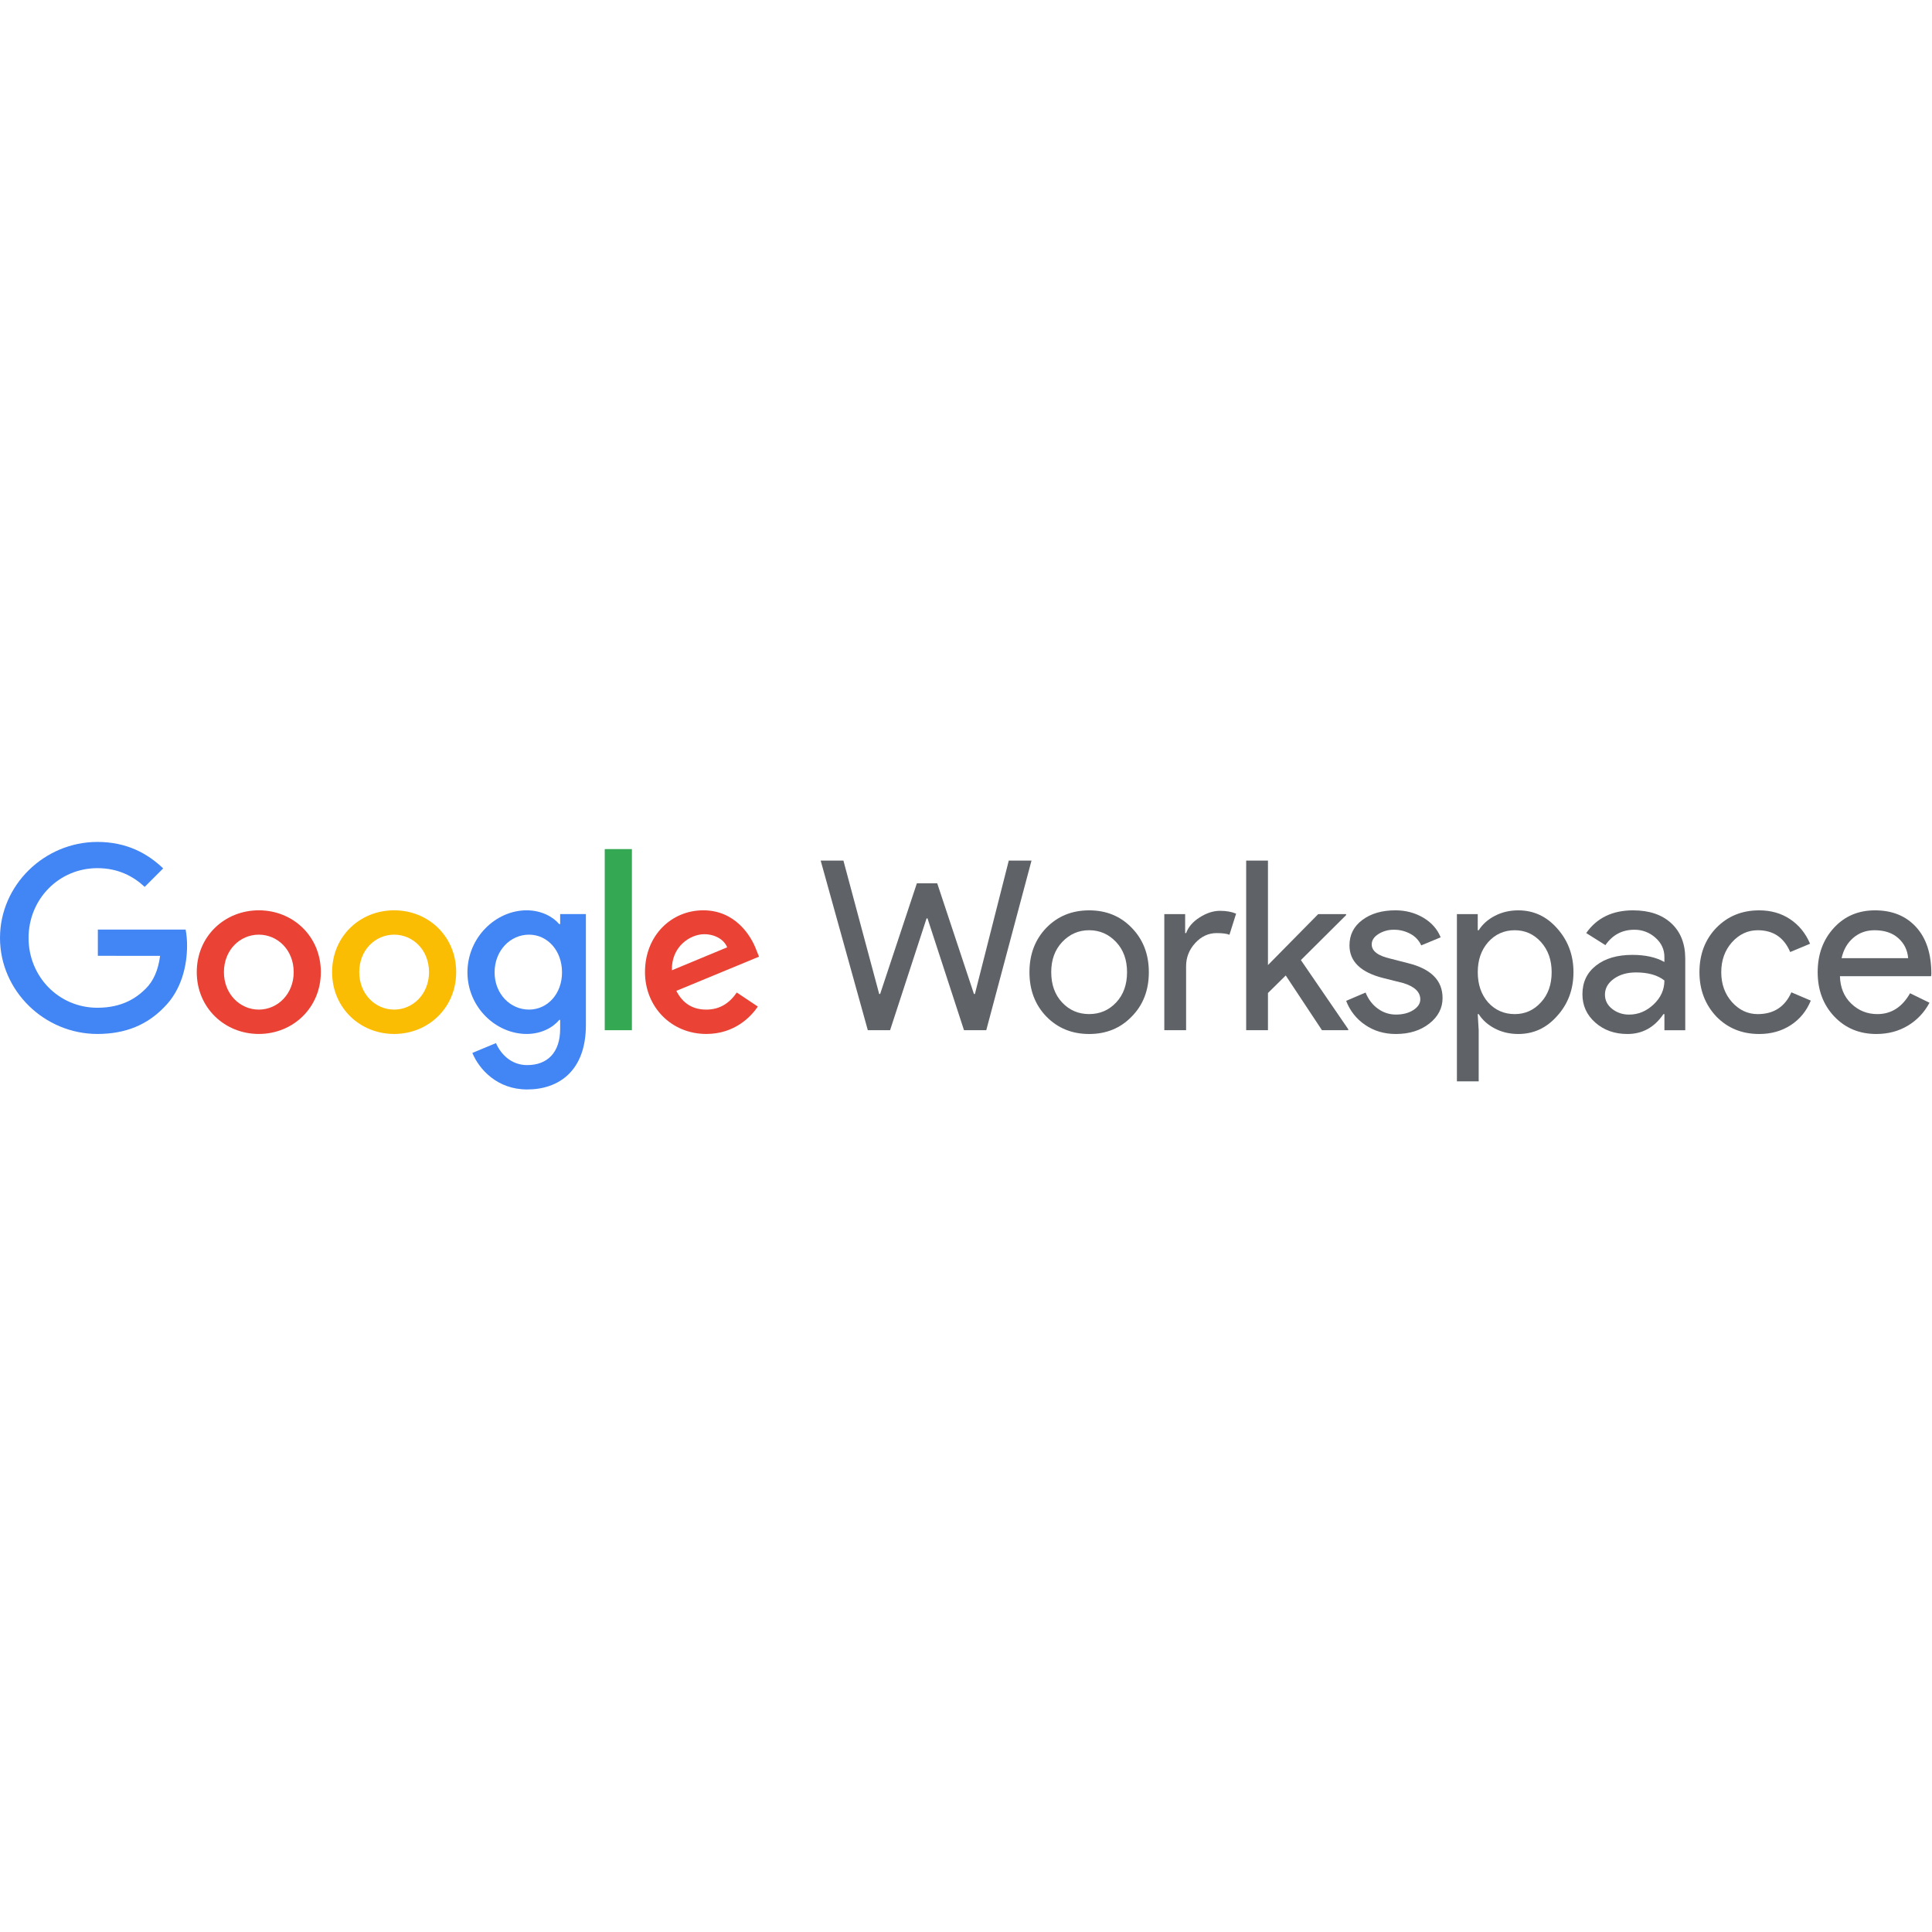
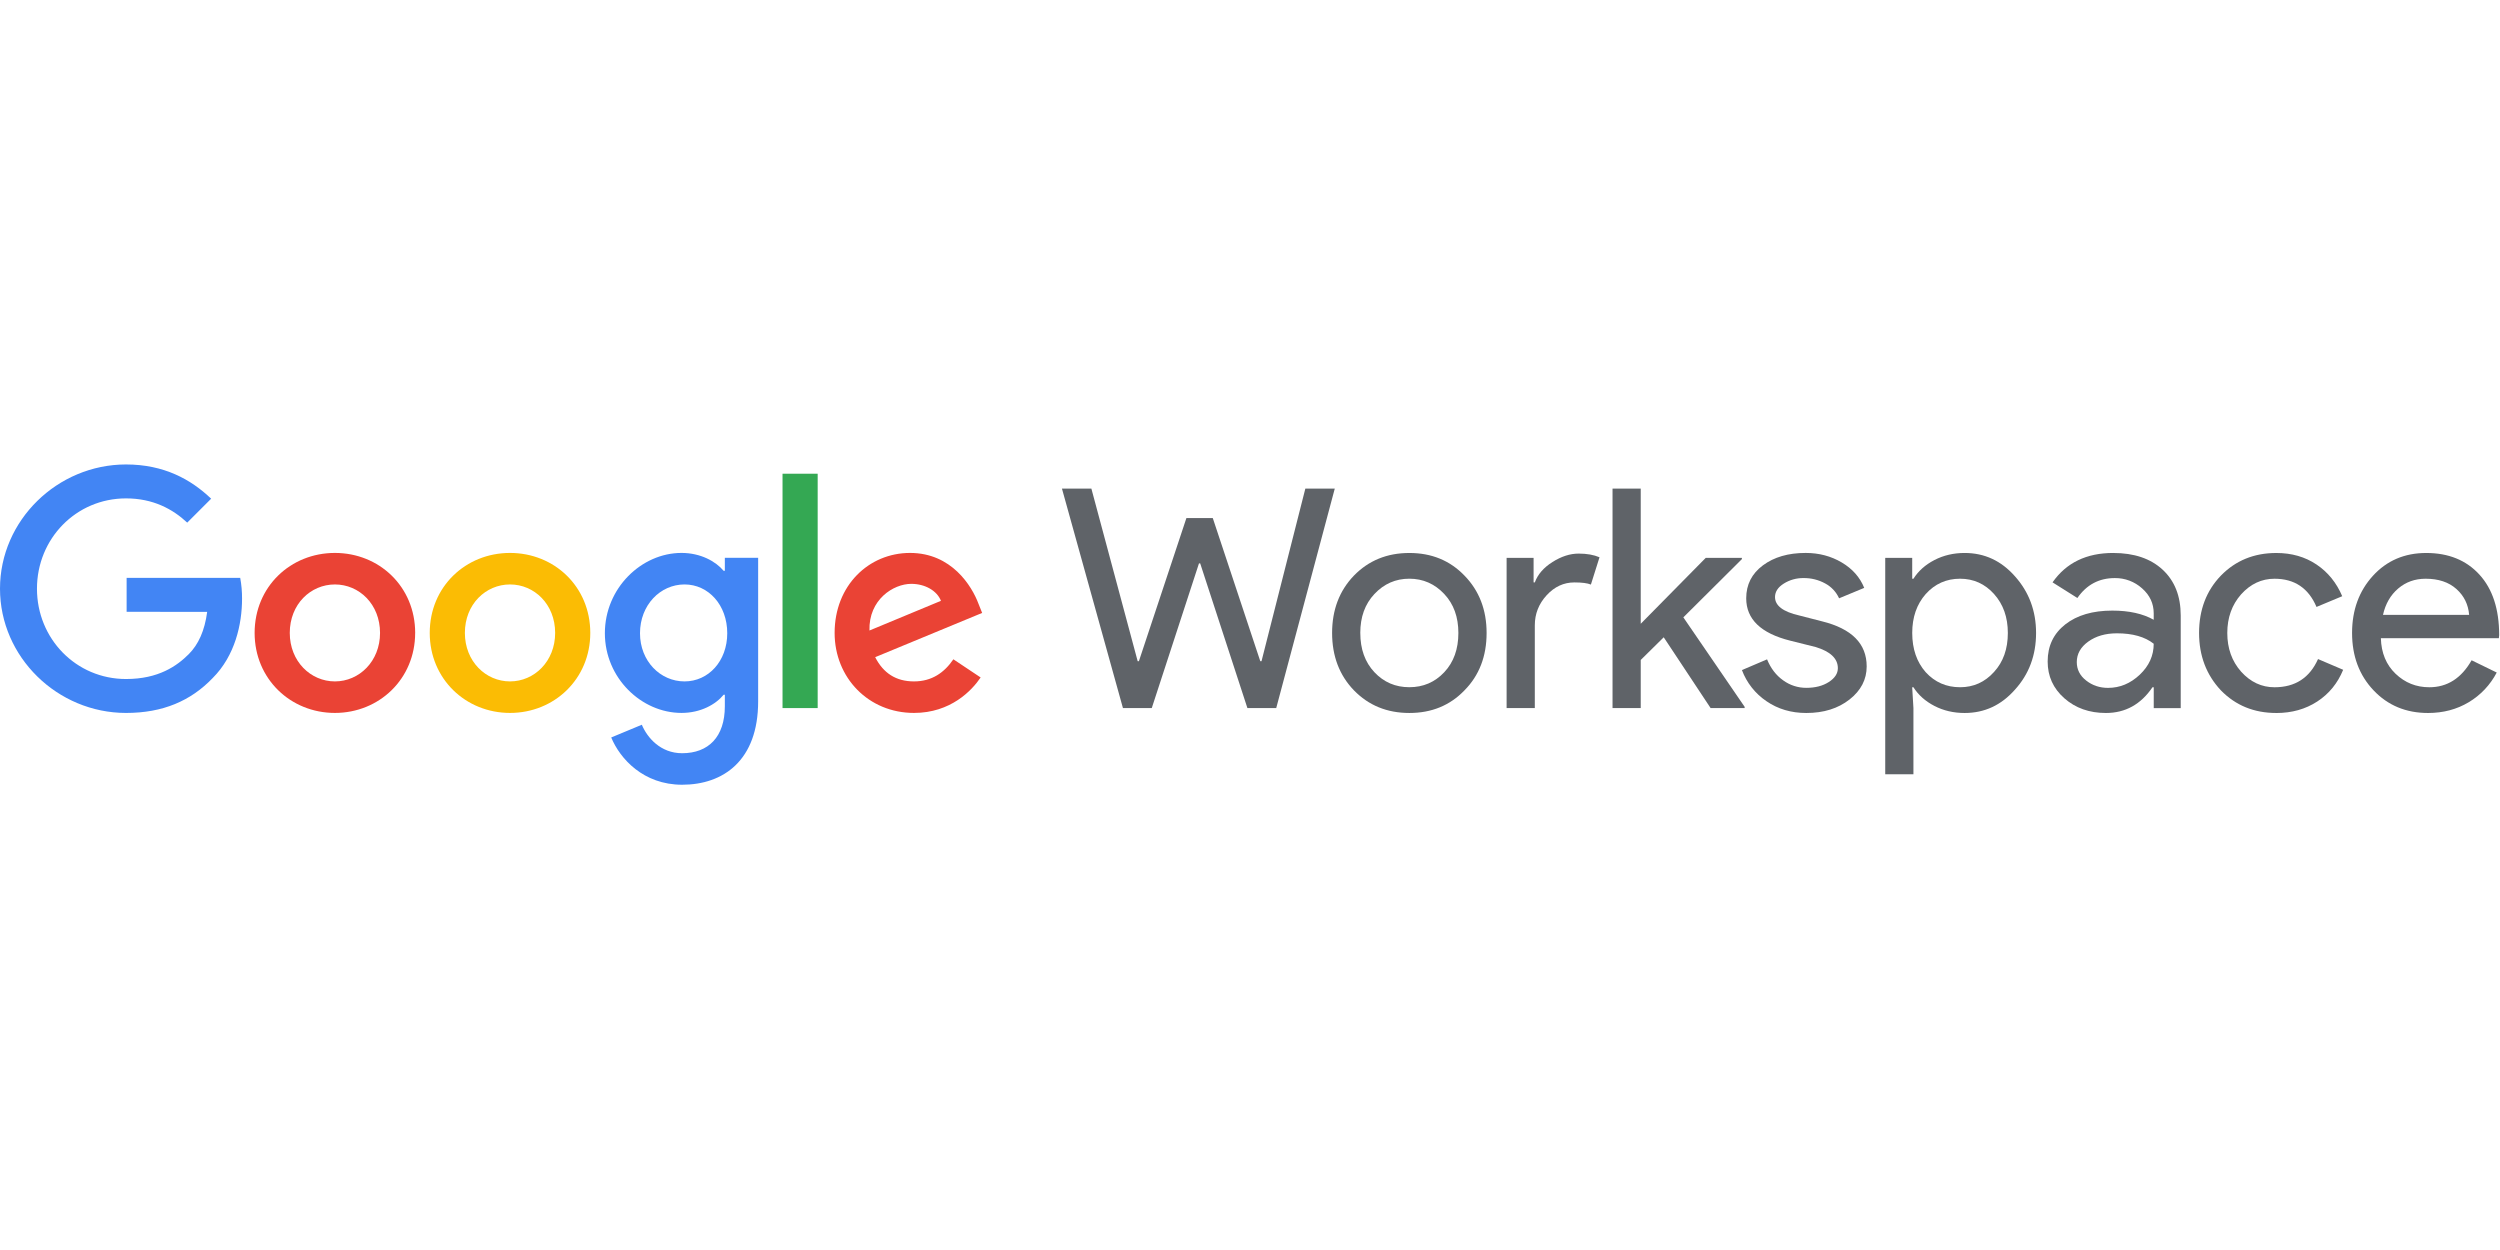
- <svg xmlns="http://www.w3.org/2000/svg" width="100%" height="100%" viewBox="0 0 521 521" version="1.1" xml:space="preserve" style="fill-rule:evenodd;clip-rule:evenodd;stroke-linejoin:round;stroke-miterlimit:2;">
+ <svg xmlns="http://www.w3.org/2000/svg" width="100%" height="100%" viewBox="0 0 250 125" version="1.1" xml:space="preserve" style="fill-rule:evenodd;clip-rule:evenodd;stroke-linejoin:round;stroke-miterlimit:2;">
  <g>
-     <path d="M272.033,232.076l6.133,0l-12.201,45.739l-6.005,0l-9.838,-30.152l-0.256,0l-9.838,30.152l-6.005,0l-12.712,-45.739l6.133,0l9.646,35.965l0.256,0l9.902,-29.833l5.494,0l9.902,29.833l0.256,0l9.135,-35.965Z" style="fill:#5f6368;fill-rule:nonzero;" />
+     <path d="M130.534,48.861l2.943,0l-5.855,21.948l-2.881,0l-4.721,-14.468l-0.123,0l-4.721,14.468l-2.881,0l-6.1,-21.948l2.943,0l4.629,17.258l0.123,0l4.751,-14.315l2.636,0l4.751,14.315l0.123,0l4.383,-17.258l-0.001,0Z" style="fill:#5f6368;fill-rule:nonzero;" />
    <g>
-       <path d="M277.61,262.164c0,-4.812 1.512,-8.793 4.536,-11.946c3.066,-3.151 6.92,-4.727 11.563,-4.727c4.642,0 8.475,1.576 11.499,4.727c3.066,3.152 4.599,7.134 4.599,11.946c0,4.855 -1.533,8.837 -4.599,11.946c-3.025,3.152 -6.857,4.728 -11.499,4.727c-4.641,-0.001 -8.495,-1.578 -11.563,-4.731c-3.025,-3.151 -4.536,-7.133 -4.536,-11.946m5.877,0c0,3.365 0.98,6.091 2.939,8.177c1.959,2.086 4.387,3.129 7.282,3.129c2.896,0 5.323,-1.043 7.282,-3.129c1.959,-2.086 2.939,-4.812 2.939,-8.177c0,-3.322 -0.98,-6.026 -2.939,-8.113c-1.999,-2.129 -4.426,-3.193 -7.282,-3.194c-2.856,-0.001 -5.284,1.065 -7.285,3.198c-1.96,2.086 -2.939,4.79 -2.939,8.113" style="fill:#5f6368;fill-rule:nonzero;" />
-       <path d="M319.854,277.815l-5.877,0l0,-31.302l5.622,0l0,5.111l0.261,0c0.596,-1.661 1.821,-3.077 3.674,-4.249c1.853,-1.172 3.673,-1.757 5.461,-1.756c1.703,0 3.151,0.256 4.344,0.767l-1.794,5.688c-0.725,-0.297 -1.875,-0.446 -3.45,-0.447c-2.215,0 -4.141,0.894 -5.781,2.683c-1.639,1.789 -2.459,3.875 -2.46,6.258l0,17.248Z" style="fill:#5f6368;fill-rule:nonzero;" />
-       <path d="M363.586,277.815l-7.091,0l-9.774,-14.757l-4.791,4.727l0,10.029l-5.877,0l0,-45.739l5.877,0l0,28.172l13.543,-13.734l7.538,0l0,0.256l-12.201,12.137l12.776,18.653l0,0.256Z" style="fill:#5f6368;fill-rule:nonzero;" />
-       <path d="M389.016,269.127c0,2.726 -1.192,5.026 -3.577,6.899c-2.385,1.873 -5.387,2.81 -9.007,2.811c-3.151,0 -5.92,-0.82 -8.305,-2.46c-2.336,-1.577 -4.122,-3.844 -5.111,-6.483l5.238,-2.236c0.767,1.875 1.885,3.333 3.354,4.375c1.4,1.021 3.091,1.569 4.824,1.564c1.875,0 3.439,-0.405 4.693,-1.214c1.254,-0.809 1.882,-1.767 1.884,-2.875c0,-1.999 -1.533,-3.468 -4.599,-4.408l-5.366,-1.342c-6.088,-1.533 -9.133,-4.473 -9.134,-8.818c0,-2.852 1.161,-5.142 3.482,-6.868c2.321,-1.726 5.292,-2.588 8.911,-2.587c2.769,0 5.271,0.66 7.507,1.98c2.235,1.32 3.8,3.088 4.693,5.302l-5.237,2.172c-0.6,-1.325 -1.622,-2.415 -2.906,-3.099c-1.38,-0.754 -2.932,-1.139 -4.504,-1.117c-1.455,-0.022 -2.886,0.378 -4.12,1.15c-1.217,0.767 -1.825,1.704 -1.825,2.811c0,1.789 1.682,3.066 5.047,3.833l4.727,1.214c6.218,1.533 9.327,4.662 9.327,9.387" style="fill:#5f6368;fill-rule:nonzero;" />
-       <path d="M409.426,278.837c-2.3,0 -4.397,-0.49 -6.292,-1.469c-1.895,-0.98 -3.354,-2.278 -4.377,-3.897l-0.261,0l0.261,4.344l0,13.798l-5.877,0l0,-45.1l5.622,0l0,4.344l0.261,0c1.022,-1.617 2.481,-2.916 4.377,-3.897c1.896,-0.98 3.993,-1.47 6.292,-1.469c4.13,0 7.622,1.618 10.477,4.855c2.939,3.28 4.408,7.219 4.408,11.818c0,4.643 -1.469,8.582 -4.408,11.818c-2.853,3.237 -6.346,4.855 -10.477,4.855m-0.958,-5.366c2.811,0 5.174,-1.065 7.091,-3.194c1.912,-2.086 2.868,-4.79 2.868,-8.113c0,-3.278 -0.956,-5.983 -2.868,-8.113c-1.912,-2.13 -4.276,-3.195 -7.091,-3.194c-2.853,0 -5.238,1.065 -7.155,3.194c-1.875,2.13 -2.812,4.835 -2.811,8.113c0,3.322 0.937,6.047 2.811,8.177c1.912,2.086 4.297,3.129 7.155,3.129" style="fill:#5f6368;fill-rule:nonzero;" />
-       <path d="M440.408,245.491c4.346,0 7.774,1.16 10.285,3.481c2.511,2.321 3.767,5.504 3.769,9.551l0,19.295l-5.622,0l0,-4.347l-0.261,0c-2.427,3.577 -5.664,5.366 -9.71,5.366c-3.45,0 -6.335,-1.022 -8.657,-3.066c-2.321,-2.044 -3.482,-4.599 -3.481,-7.666c0,-3.236 1.224,-5.812 3.673,-7.73c2.448,-1.917 5.717,-2.876 9.806,-2.875c3.491,0 6.366,0.639 8.624,1.916l0,-1.347c0,-2.044 -0.809,-3.78 -2.427,-5.207c-1.558,-1.403 -3.589,-2.168 -5.685,-2.139c-3.28,0 -5.878,1.384 -7.794,4.152l-5.174,-3.259c2.852,-4.085 7.068,-6.127 12.646,-6.127m-7.594,22.75c0,1.533 0.649,2.811 1.948,3.833c1.298,1.022 2.819,1.533 4.563,1.533c2.469,0 4.673,-0.916 6.611,-2.747c1.938,-1.831 2.907,-3.982 2.907,-6.452c-1.832,-1.447 -4.387,-2.171 -7.666,-2.172c-2.386,0 -4.377,0.575 -5.974,1.725c-1.597,1.15 -2.393,2.577 -2.39,4.28" style="fill:#5f6368;fill-rule:nonzero;" />
-       <path d="M474.386,278.837c-4.643,0 -8.497,-1.576 -11.563,-4.727c-3.025,-3.236 -4.536,-7.218 -4.536,-11.946c0,-4.812 1.512,-8.793 4.536,-11.946c3.066,-3.151 6.92,-4.727 11.563,-4.727c3.194,0 5.984,0.798 8.368,2.395c2.385,1.597 4.174,3.801 5.366,6.612l-5.361,2.236c-1.661,-3.918 -4.578,-5.877 -8.752,-5.877c-2.683,0 -5.004,1.086 -6.963,3.259c-1.916,2.173 -2.875,4.856 -2.875,8.049c0,3.193 0.958,5.876 2.875,8.049c1.958,2.173 4.279,3.259 6.963,3.259c4.301,0 7.325,-1.959 9.071,-5.877l5.238,2.236c-1.15,2.811 -2.949,5.014 -5.399,6.611c-2.449,1.597 -5.292,2.395 -8.528,2.396" style="fill:#5f6368;fill-rule:nonzero;" />
-       <path d="M506.013,278.837c-4.599,0 -8.39,-1.576 -11.371,-4.727c-2.981,-3.151 -4.472,-7.133 -4.472,-11.946c0,-4.769 1.448,-8.74 4.344,-11.915c2.896,-3.174 6.601,-4.76 11.115,-4.759c4.641,0 8.335,1.501 11.081,4.503c2.746,3.002 4.119,7.208 4.117,12.617l-0.064,0.639l-24.589,0c0.087,3.066 1.109,5.536 3.066,7.41c1.957,1.874 4.3,2.811 7.027,2.811c3.747,0 6.685,-1.874 8.816,-5.622l5.238,2.555c-1.336,2.567 -3.36,4.713 -5.846,6.196c-2.492,1.49 -5.313,2.235 -8.464,2.236m-9.387,-20.442l17.944,0c-0.174,-2.173 -1.058,-3.972 -2.652,-5.399c-1.594,-1.426 -3.734,-2.139 -6.419,-2.139c-2.215,0 -4.121,0.681 -5.718,2.044c-1.597,1.363 -2.65,3.194 -3.161,5.494" style="fill:#5f6368;fill-rule:nonzero;" />
+       <path d="M133.21,63.298c0,-2.309 0.726,-4.219 2.177,-5.732c1.471,-1.512 3.321,-2.268 5.548,-2.268c2.227,0 4.067,0.756 5.518,2.268c1.471,1.512 2.207,3.423 2.207,5.732c0,2.33 -0.736,4.24 -2.207,5.732c-1.452,1.512 -3.29,2.269 -5.518,2.268c-2.227,-0 -4.076,-0.757 -5.548,-2.27c-1.452,-1.512 -2.177,-3.423 -2.177,-5.732m2.82,0c0,1.615 0.47,2.923 1.41,3.924c0.94,1.001 2.105,1.501 3.494,1.501c1.39,0 2.554,-0.5 3.494,-1.501c0.94,-1.001 1.41,-2.309 1.41,-3.924c0,-1.594 -0.47,-2.892 -1.41,-3.893c-0.959,-1.022 -2.124,-1.532 -3.494,-1.533c-1.37,-0 -2.536,0.511 -3.496,1.535c-0.94,1.001 -1.41,2.298 -1.41,3.893" style="fill:#5f6368;fill-rule:nonzero;" />
+       <path d="M153.481,70.809l-2.82,0l0,-15.02l2.698,0l0,2.452l0.125,0c0.286,-0.797 0.874,-1.476 1.763,-2.039c0.889,-0.562 1.762,-0.843 2.62,-0.843c0.817,0 1.512,0.123 2.084,0.368l-0.861,2.729c-0.348,-0.143 -0.9,-0.214 -1.655,-0.214c-1.063,0 -1.987,0.429 -2.774,1.287c-0.786,0.858 -1.18,1.859 -1.18,3.003l0,8.276l-0,-0Z" style="fill:#5f6368;fill-rule:nonzero;" />
+       <path d="M174.465,70.809l-3.403,0l-4.69,-7.081l-2.299,2.268l0,4.812l-2.82,0l0,-21.948l2.82,0l0,13.518l6.499,-6.59l3.617,0l0,0.123l-5.855,5.824l6.131,8.951l0,0.123Z" style="fill:#5f6368;fill-rule:nonzero;" />
+       <path d="M186.668,66.64c0,1.308 -0.572,2.412 -1.716,3.31c-1.144,0.899 -2.585,1.348 -4.322,1.349c-1.512,0 -2.841,-0.393 -3.985,-1.18c-1.121,-0.757 -1.978,-1.845 -2.452,-3.111l2.513,-1.073c0.368,0.9 0.905,1.599 1.609,2.099c0.672,0.49 1.483,0.753 2.315,0.75c0.9,0 1.65,-0.194 2.252,-0.583c0.602,-0.388 0.903,-0.848 0.904,-1.38c0,-0.959 -0.736,-1.664 -2.207,-2.115l-2.575,-0.644c-2.921,-0.736 -4.382,-2.146 -4.383,-4.231c0,-1.369 0.557,-2.467 1.671,-3.296c1.114,-0.828 2.539,-1.242 4.276,-1.241c1.329,0 2.529,0.317 3.602,0.95c1.072,0.633 1.823,1.482 2.252,2.544l-2.513,1.042c-0.288,-0.636 -0.778,-1.159 -1.394,-1.487c-0.662,-0.362 -1.407,-0.547 -2.161,-0.536c-0.698,-0.011 -1.385,0.181 -1.977,0.552c-0.584,0.368 -0.876,0.818 -0.876,1.349c0,0.858 0.807,1.471 2.422,1.839l2.268,0.583c2.984,0.736 4.476,2.237 4.476,4.504" style="fill:#5f6368;fill-rule:nonzero;" />
+       <path d="M196.462,71.299c-1.104,0 -2.11,-0.235 -3.019,-0.705c-0.909,-0.47 -1.609,-1.093 -2.1,-1.87l-0.125,0l0.125,2.084l0,6.621l-2.82,0l0,-21.641l2.698,0l0,2.084l0.125,0c0.49,-0.776 1.19,-1.399 2.1,-1.87c0.91,-0.47 1.916,-0.705 3.019,-0.705c1.982,0 3.657,0.776 5.027,2.33c1.41,1.574 2.115,3.464 2.115,5.671c0,2.228 -0.705,4.118 -2.115,5.671c-1.369,1.553 -3.045,2.33 -5.027,2.33m-0.46,-2.575c1.349,0 2.483,-0.511 3.403,-1.533c0.917,-1.001 1.376,-2.298 1.376,-3.893c0,-1.573 -0.459,-2.871 -1.376,-3.893c-0.917,-1.022 -2.052,-1.533 -3.403,-1.533c-1.369,0 -2.513,0.511 -3.433,1.533c-0.9,1.022 -1.349,2.32 -1.349,3.893c0,1.594 0.45,2.902 1.349,3.924c0.917,1.001 2.062,1.501 3.433,1.501" style="fill:#5f6368;fill-rule:nonzero;" />
+       <path d="M211.328,55.298c2.085,0 3.73,0.557 4.935,1.67c1.205,1.114 1.808,2.641 1.809,4.583l0,9.259l-2.698,0l0,-2.086l-0.125,0c-1.165,1.716 -2.718,2.575 -4.659,2.575c-1.655,0 -3.04,-0.49 -4.154,-1.471c-1.114,-0.981 -1.671,-2.207 -1.67,-3.679c0,-1.553 0.587,-2.789 1.762,-3.709c1.175,-0.92 2.743,-1.38 4.705,-1.38c1.675,0 3.055,0.307 4.138,0.919l0,-0.646c0,-0.981 -0.388,-1.814 -1.165,-2.499c-0.748,-0.673 -1.722,-1.04 -2.728,-1.026c-1.574,0 -2.821,0.664 -3.74,1.992l-2.483,-1.564c1.369,-1.96 3.392,-2.94 6.068,-2.94m-3.644,10.917c0,0.736 0.311,1.349 0.935,1.839c0.623,0.49 1.353,0.736 2.19,0.736c1.185,0 2.242,-0.44 3.172,-1.318c0.93,-0.879 1.395,-1.911 1.395,-3.096c-0.879,-0.694 -2.105,-1.042 -3.679,-1.042c-1.145,0 -2.1,0.276 -2.867,0.828c-0.766,0.552 -1.148,1.237 -1.147,2.054" style="fill:#5f6368;fill-rule:nonzero;" />
+       <path d="M227.632,71.299c-2.228,0 -4.077,-0.756 -5.548,-2.268c-1.452,-1.553 -2.177,-3.464 -2.177,-5.732c0,-2.309 0.726,-4.219 2.177,-5.732c1.471,-1.512 3.321,-2.268 5.548,-2.268c1.533,0 2.871,0.383 4.015,1.149c1.144,0.766 2.003,1.824 2.575,3.173l-2.572,1.073c-0.797,-1.88 -2.197,-2.82 -4.2,-2.82c-1.287,0 -2.401,0.521 -3.341,1.564c-0.919,1.043 -1.38,2.33 -1.38,3.862c0,1.532 0.46,2.82 1.38,3.862c0.94,1.043 2.053,1.564 3.341,1.564c2.064,0 3.515,-0.94 4.353,-2.82l2.513,1.073c-0.552,1.349 -1.415,2.406 -2.591,3.172c-1.175,0.766 -2.539,1.149 -4.092,1.15" style="fill:#5f6368;fill-rule:nonzero;" />
+       <path d="M242.809,71.299c-2.207,0 -4.026,-0.756 -5.456,-2.268c-1.43,-1.512 -2.146,-3.423 -2.146,-5.732c0,-2.288 0.695,-4.194 2.084,-5.717c1.39,-1.523 3.167,-2.284 5.333,-2.284c2.227,0 4,0.72 5.317,2.161c1.318,1.44 1.976,3.459 1.976,6.054l-0.031,0.307l-11.799,0c0.042,1.471 0.532,2.656 1.471,3.556c0.939,0.899 2.063,1.349 3.372,1.349c1.798,0 3.208,-0.899 4.23,-2.698l2.513,1.226c-0.641,1.232 -1.612,2.262 -2.805,2.973c-1.196,0.715 -2.549,1.072 -4.061,1.073m-4.504,-9.809l8.61,0c-0.083,-1.043 -0.508,-1.906 -1.273,-2.591c-0.765,-0.684 -1.792,-1.026 -3.08,-1.026c-1.063,0 -1.977,0.327 -2.744,0.981c-0.766,0.654 -1.272,1.533 -1.517,2.636" style="fill:#5f6368;fill-rule:nonzero;" />
    </g>
    <g>
-       <path d="M26.387,257.755l0,-7.074l23.675,0c0.263,1.431 0.391,2.883 0.382,4.337c-0,5.303 -1.451,11.871 -6.127,16.544c-4.546,4.736 -10.354,7.263 -18.056,7.263c-14.266,0 -26.26,-11.62 -26.26,-25.891c-0,-14.272 11.994,-25.891 26.263,-25.891c7.894,0 13.51,3.095 17.741,7.136l-4.988,4.988c-3.034,-2.841 -7.134,-5.052 -12.753,-5.052c-10.417,0 -18.561,8.398 -18.561,18.819c0,10.42 8.144,18.825 18.561,18.825c6.756,0 10.607,-2.716 13.068,-5.178c2.006,-2.006 3.328,-4.885 3.841,-8.82l-16.785,-0.007Z" style="fill:#4285f4;fill-rule:nonzero;" />
-       <path d="M86.519,262.153c0,9.606 -7.515,16.672 -16.729,16.672c-9.215,0 -16.729,-7.066 -16.729,-16.672c0,-9.662 7.513,-16.672 16.732,-16.672c9.218,0 16.729,7.01 16.729,16.672m-7.323,0c0,-5.997 -4.356,-10.104 -9.406,-10.104c-5.051,0 -9.407,4.104 -9.407,10.104c0,5.936 4.356,10.104 9.407,10.104c5.052,0 9.406,-4.172 9.406,-10.104" style="fill:#ea4335;fill-rule:nonzero;" />
-       <path d="M123.016,262.153c0,9.606 -7.508,16.672 -16.729,16.672c-9.221,0 -16.73,-7.066 -16.73,-16.672c0,-9.662 7.512,-16.672 16.73,-16.672c9.218,0 16.729,7.01 16.729,16.672m-7.323,0c0,-5.997 -4.356,-10.104 -9.406,-10.104c-5.051,0 -9.407,4.104 -9.407,10.104c0,5.936 4.356,10.104 9.407,10.104c5.052,0 9.406,-4.172 9.406,-10.104" style="fill:#fbbc04;fill-rule:nonzero;" />
-       <path d="M157.999,246.492l0,29.933c0,12.315 -7.26,17.367 -15.846,17.367c-8.083,0 -12.943,-5.431 -14.774,-9.851l6.38,-2.653c1.136,2.716 3.911,5.936 8.397,5.936c5.492,0 8.902,-3.41 8.902,-9.788l0,-2.399l-0.253,0c-1.641,2.021 -4.798,3.789 -8.775,3.789c-8.335,0 -15.973,-7.263 -15.973,-16.608c0,-9.41 7.638,-16.736 15.973,-16.736c3.978,0 7.134,1.768 8.775,3.726l0.253,0l0,-2.716l6.941,0Zm-6.44,15.725c0,-5.873 -3.911,-10.169 -8.902,-10.169c-5.051,0 -9.281,4.294 -9.281,10.169c0,5.809 4.231,10.038 9.281,10.038c4.988,0 8.902,-4.231 8.902,-10.038" style="fill:#4285f4;fill-rule:nonzero;" />
-       <rect x="163.08" y="228.974" width="7.323" height="48.841" style="fill:#34a853;" />
-       <path d="M198.684,267.647l5.682,3.789c-1.825,2.716 -6.25,7.389 -13.89,7.389c-9.47,0 -16.541,-7.325 -16.541,-16.672c0,-9.908 7.135,-16.672 15.72,-16.672c8.65,0 12.879,6.884 14.269,10.61l0.757,1.894l-22.293,9.22c1.705,3.347 4.357,5.052 8.083,5.052c3.726,0 6.314,-1.825 8.213,-4.61m-17.489,-5.997l14.9,-6.187c-0.821,-2.086 -3.283,-3.536 -6.187,-3.536c-3.725,0 -8.902,3.284 -8.713,9.726" style="fill:#ea4335;fill-rule:nonzero;" />
+       <path d="M12.662,61.183l0,-3.394l11.36,0c0.126,0.687 0.188,1.383 0.183,2.081c0,2.545 -0.696,5.696 -2.94,7.939c-2.181,2.273 -4.968,3.485 -8.664,3.485c-6.845,0 -12.601,-5.576 -12.601,-12.424c0,-6.848 5.755,-12.424 12.602,-12.424c3.788,0 6.483,1.485 8.513,3.424l-2.393,2.393c-1.456,-1.363 -3.423,-2.424 -6.119,-2.424c-4.999,0 -8.906,4.03 -8.906,9.03c0,5 3.908,9.033 8.906,9.033c3.242,0 5.09,-1.303 6.271,-2.485c0.963,-0.963 1.597,-2.344 1.843,-4.232l-8.054,-0.003l-0,0Z" style="fill:#4285f4;fill-rule:nonzero;" />
+       <path d="M41.516,63.293c0,4.609 -3.606,8 -8.027,8c-4.422,0 -8.027,-3.391 -8.027,-8c0,-4.636 3.605,-8 8.029,-8c4.423,0 8.027,3.364 8.027,8m-3.514,0c0,-2.878 -2.09,-4.848 -4.513,-4.848c-2.424,0 -4.514,1.969 -4.514,4.848c0,2.848 2.09,4.848 4.514,4.848c2.424,0 4.513,-2.002 4.513,-4.848" style="fill:#ea4335;fill-rule:nonzero;" />
+       <path d="M59.029,63.293c0,4.609 -3.603,8 -8.027,8c-4.425,0 -8.028,-3.391 -8.028,-8c0,-4.636 3.605,-8 8.028,-8c4.423,0 8.027,3.364 8.027,8m-3.514,0c0,-2.878 -2.09,-4.848 -4.513,-4.848c-2.424,0 -4.514,1.969 -4.514,4.848c0,2.848 2.09,4.848 4.514,4.848c2.424,0 4.513,-2.002 4.513,-4.848" style="fill:#fbbc04;fill-rule:nonzero;" />
+       <path d="M75.815,55.778l0,14.363c0,5.909 -3.484,8.333 -7.604,8.333c-3.879,0 -6.211,-2.606 -7.089,-4.727l3.061,-1.273c0.545,1.303 1.877,2.848 4.029,2.848c2.635,0 4.272,-1.636 4.272,-4.697l0,-1.151l-0.121,0c-0.787,0.97 -2.302,1.818 -4.211,1.818c-4,0 -7.665,-3.485 -7.665,-7.969c0,-4.515 3.665,-8.031 7.665,-8.031c1.909,0 3.423,0.848 4.211,1.788l0.121,0l0,-1.303l3.331,0Zm-3.09,7.546c0,-2.818 -1.877,-4.88 -4.272,-4.88c-2.424,0 -4.453,2.06 -4.453,4.88c0,2.787 2.03,4.817 4.453,4.817c2.393,0 4.272,-2.03 4.272,-4.817" style="fill:#4285f4;fill-rule:nonzero;" />
+       <rect x="78.253" y="47.372" width="3.514" height="23.436" style="fill:#34a853;" />
+       <path d="M95.338,65.929l2.726,1.818c-0.876,1.303 -2.999,3.546 -6.665,3.546c-4.544,0 -7.937,-3.515 -7.937,-8c0,-4.754 3.424,-8 7.543,-8c4.151,0 6.18,3.303 6.847,5.091l0.363,0.909l-10.697,4.424c0.818,1.606 2.091,2.424 3.879,2.424c1.788,0 3.03,-0.876 3.941,-2.212m-8.392,-2.878l7.15,-2.969c-0.394,-1.001 -1.575,-1.697 -2.969,-1.697c-1.787,0 -4.272,1.576 -4.181,4.667" style="fill:#ea4335;fill-rule:nonzero;" />
    </g>
  </g>
</svg>
